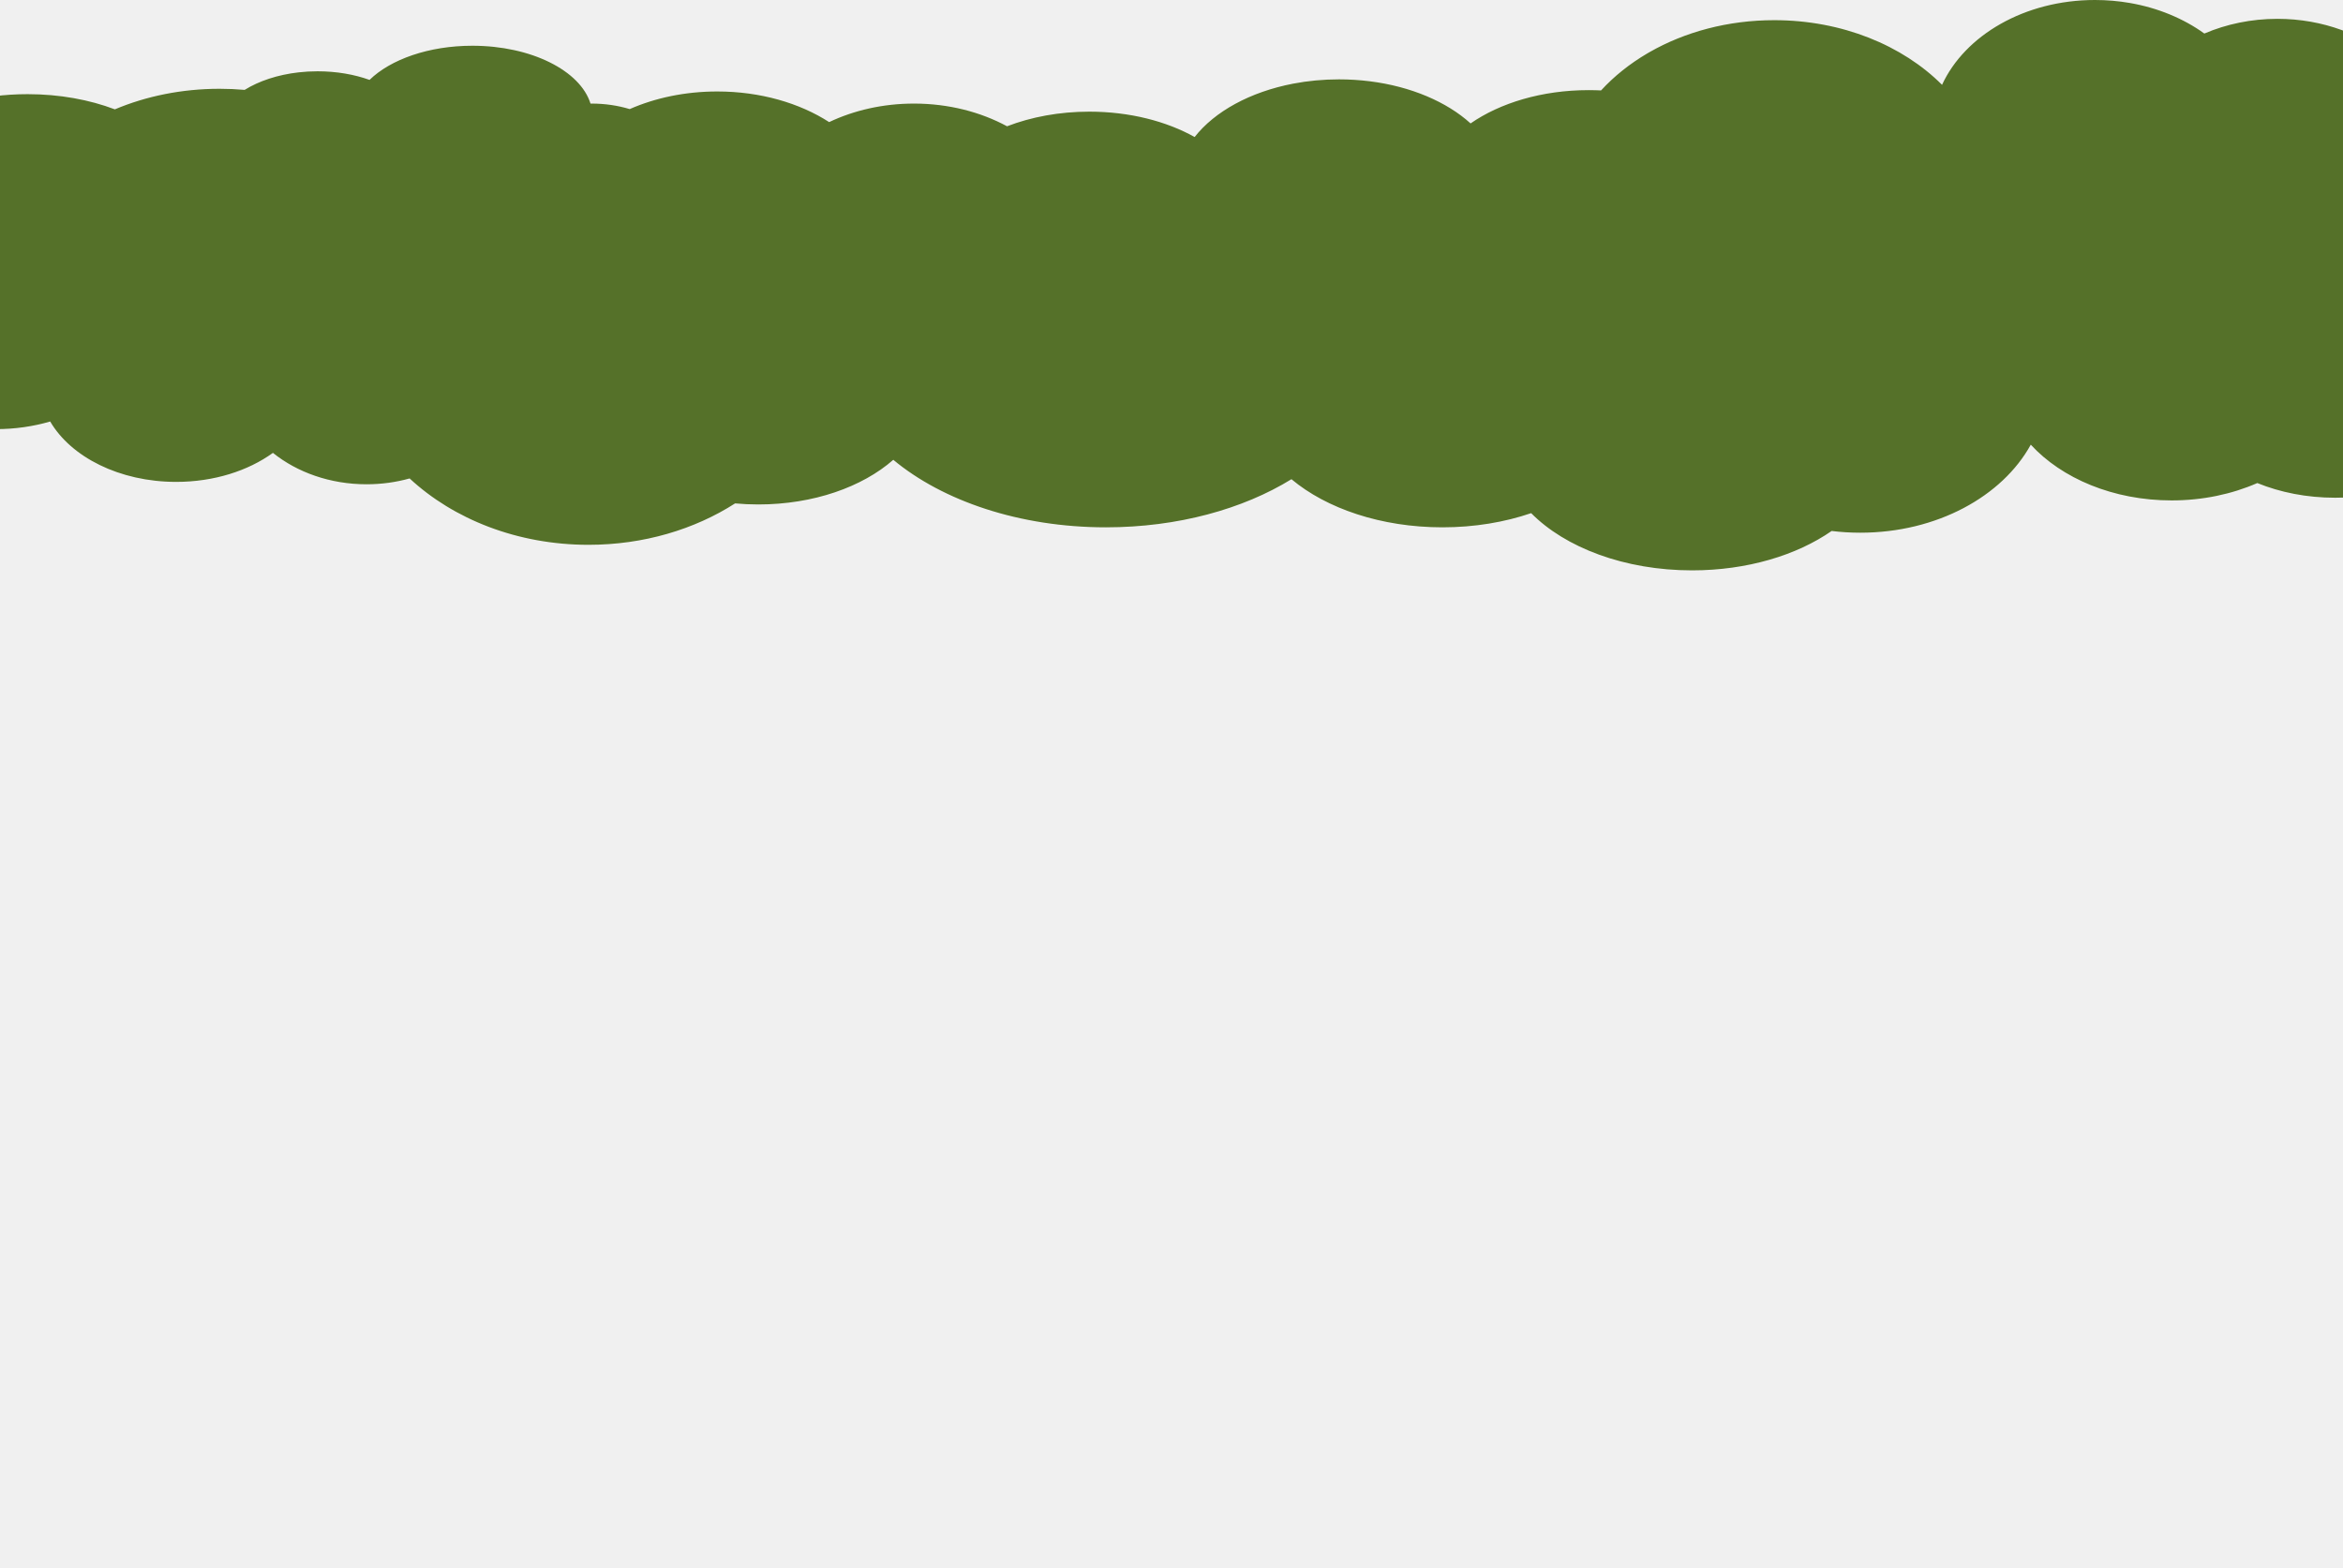
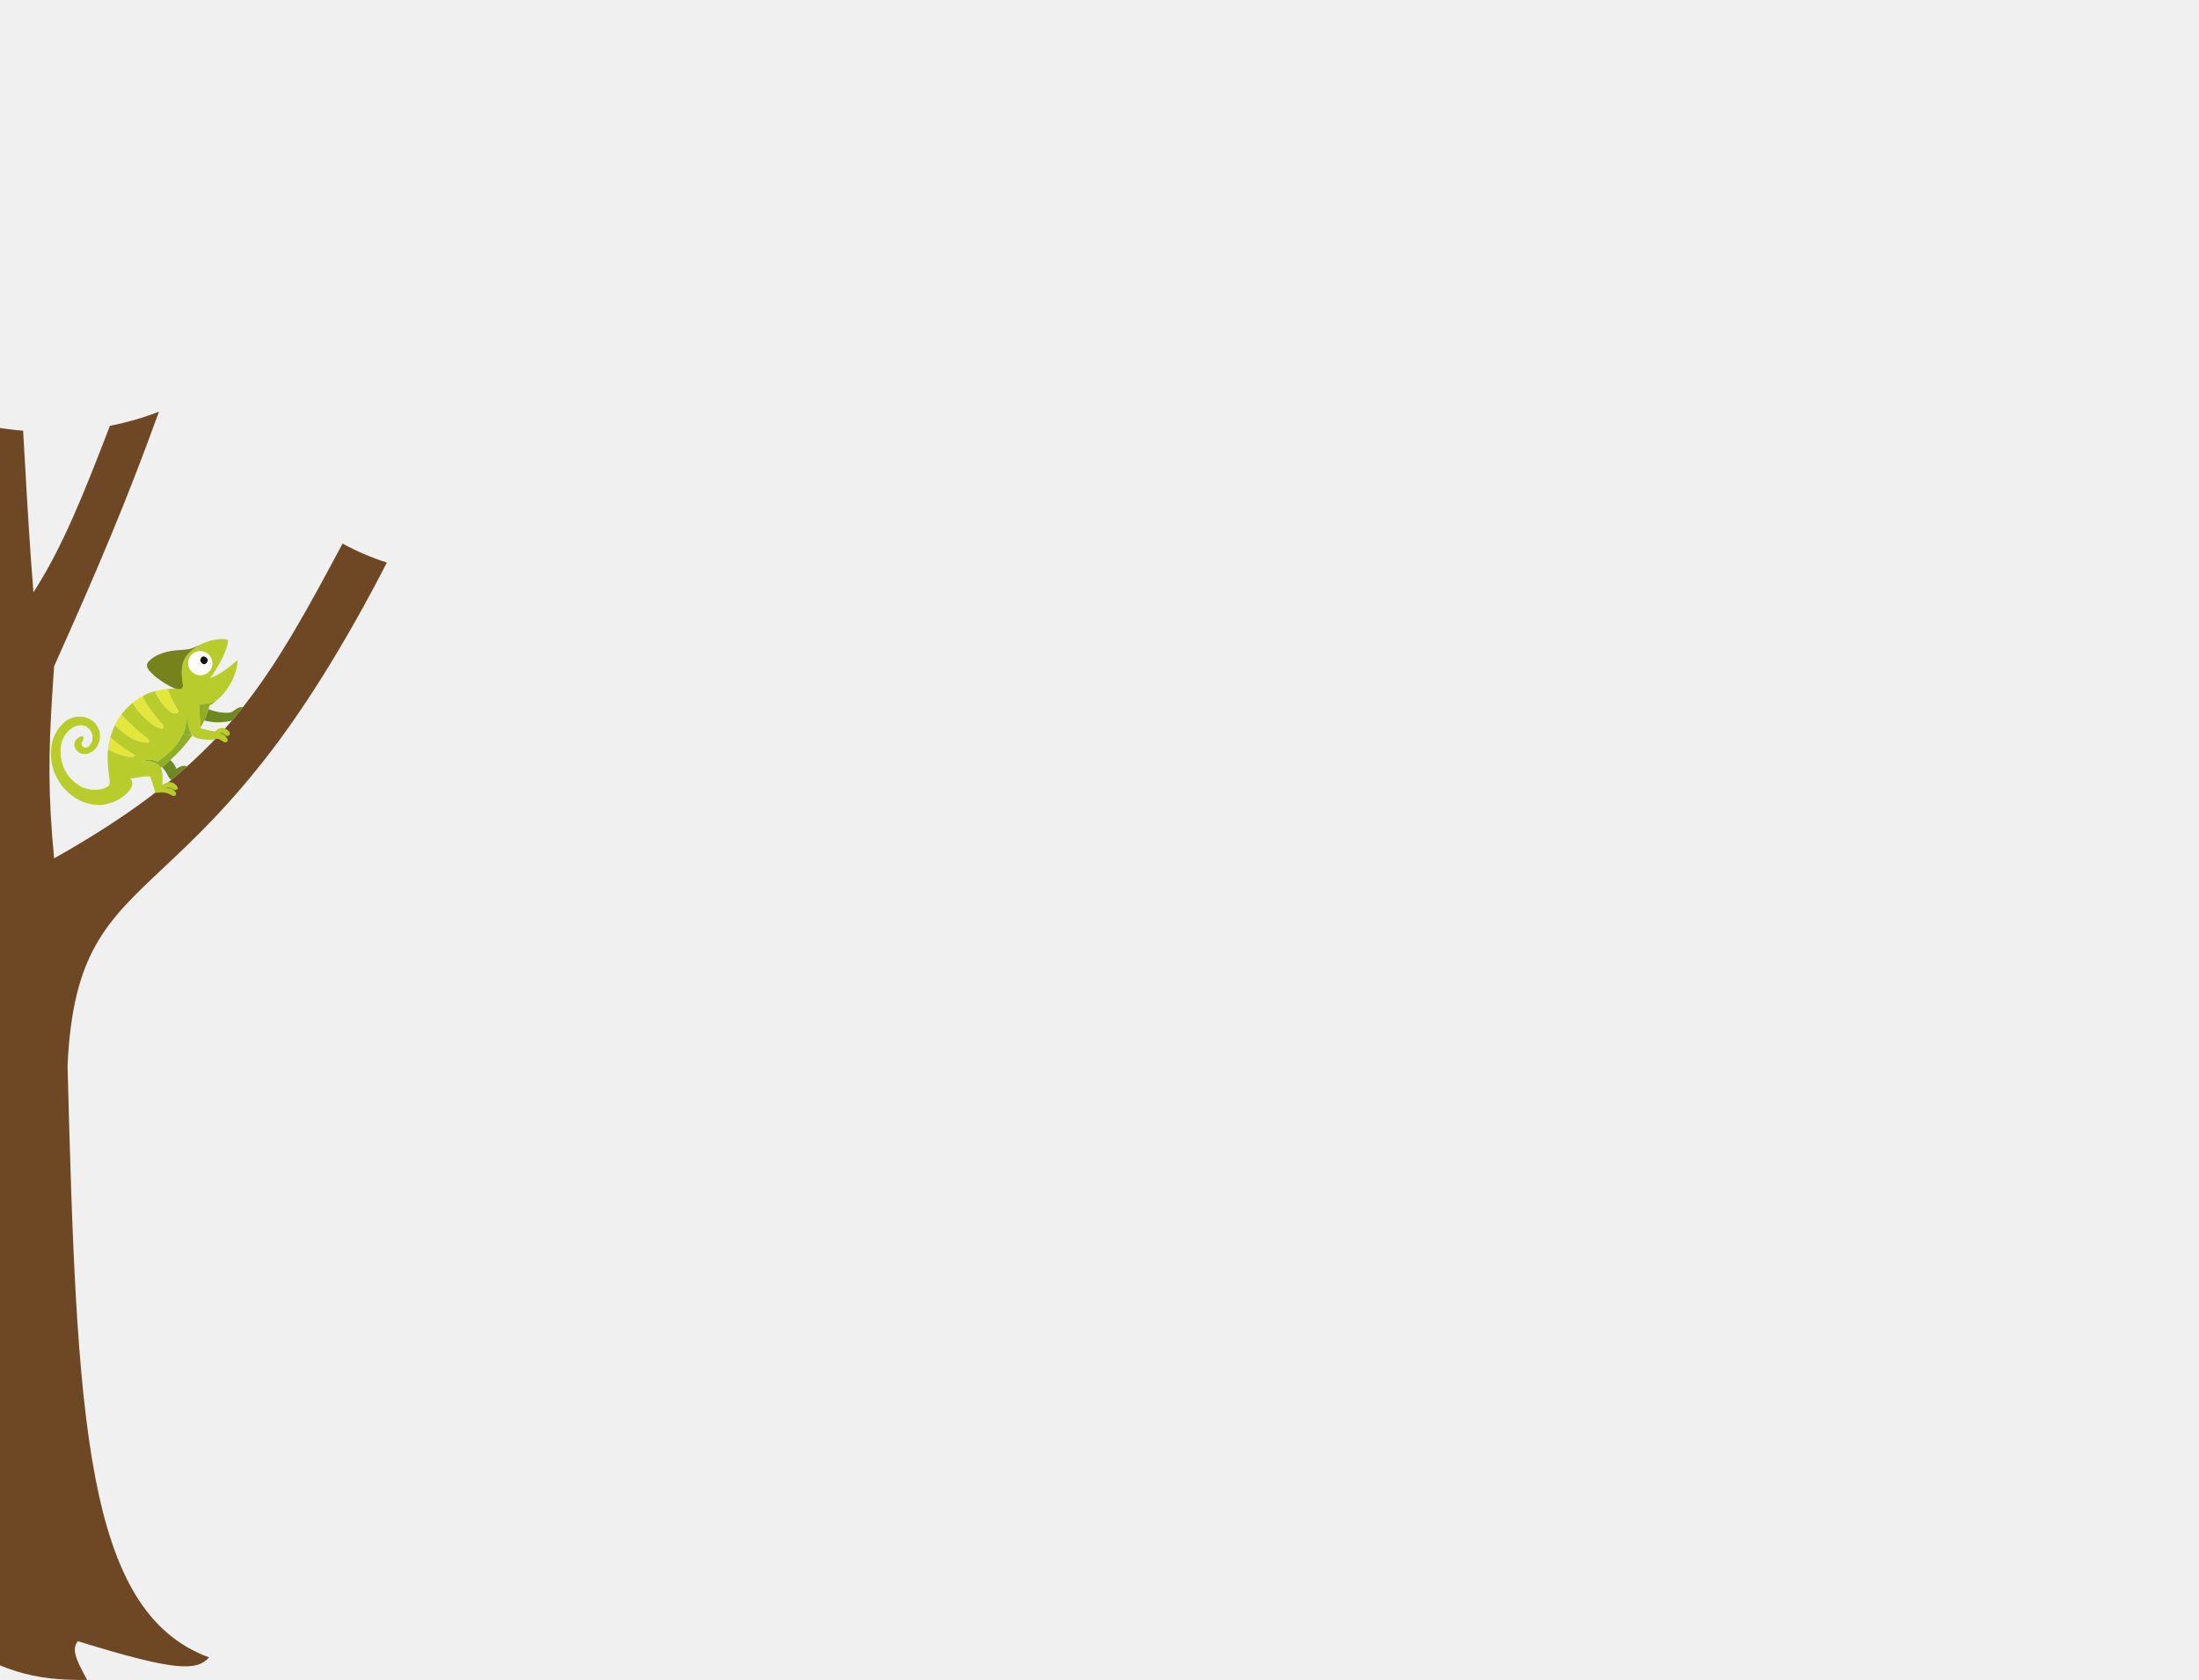
- <svg xmlns="http://www.w3.org/2000/svg" width="1483" height="992" viewBox="0 0 1483 992" fill="none">
-   <g clip-path="url(#clip0_1_520)">
-     <path fill-rule="evenodd" clip-rule="evenodd" d="M1042.74 33.763C1031.53 40.343 1021.61 48.267 1013.38 57.239C1012.53 57.197 1011.67 57.162 1010.81 57.133C1009.58 57.092 1008.33 57.065 1007.08 57.053C1006.55 57.047 1006.03 57.045 1005.5 57.045C976.048 57.045 949.496 65.145 930.8 78.115C915.789 64.491 893.113 54.701 866.887 51.427C860.609 50.644 854.128 50.233 847.5 50.233C837.433 50.233 827.705 51.18 818.514 52.943C791.318 58.162 768.822 70.536 756.149 86.724C738.229 76.714 714.947 70.667 689.5 70.667C670.485 70.667 652.68 74.044 637.417 79.927C620.644 70.861 600.354 65.559 578.5 65.559C558.87 65.559 540.504 69.836 524.813 77.276C506.143 65.239 481.287 57.896 454 57.896C433.655 57.896 414.663 61.978 398.577 69.044C391.099 66.792 382.981 65.559 374.5 65.559L373.76 65.562C367.29 44.735 336.279 28.948 299 28.948C271.384 28.948 247.208 37.611 233.9 50.568C224.286 47.112 213.031 45.125 201 45.125C196.891 45.125 192.872 45.357 188.979 45.8C175.695 47.311 163.865 51.28 154.86 56.887C149.655 56.429 144.363 56.193 139 56.193C114.996 56.193 92.413 60.908 72.709 69.208C56.61 63.11 37.712 59.599 17.5 59.599C-41.318 59.599 -89 89.332 -89 126.009C-89 133.229 -87.152 140.18 -83.736 146.687C-95.239 159.604 -102 175.384 -102 192.42C-102 236.151 -57.452 271.601 -2.5 271.601C9.543 271.601 21.085 269.899 31.77 266.78C44.885 289.238 75.645 305 111.5 305C135.43 305 157.09 297.979 172.75 286.632C188.06 298.934 208.959 306.509 232 306.509C241.537 306.509 250.708 305.212 259.268 302.817C287.018 328.589 327.464 344.823 372.5 344.823C407.456 344.823 439.647 335.043 465.282 318.614C470.094 319.054 475.007 319.281 480 319.281C514.885 319.281 545.871 308.189 565.404 291.023C596.709 317.04 645.362 333.755 700 333.755C745.469 333.755 786.792 322.18 817.423 303.301C839.562 321.832 874.142 333.755 913 333.755C933.266 333.755 952.368 330.512 969.148 324.78C990.672 346.568 1028.25 361 1071 361C1105.85 361 1137.26 351.41 1159.34 336.064C1165.26 336.786 1171.32 337.16 1177.5 337.16C1225.83 337.16 1267.34 314.225 1285.38 281.444C1304.98 302.769 1337.59 316.726 1374.5 316.726C1394.27 316.726 1412.8 312.724 1428.76 305.732C1443.26 311.643 1460.07 315.024 1478 315.024C1532.68 315.024 1577 283.575 1577 244.782C1577 211.582 1544.54 183.762 1500.9 176.429C1528.15 160.141 1546 132.956 1546 102.17C1546 52.326 1499.21 11.92 1441.5 11.92C1424.89 11.92 1409.18 15.267 1395.24 21.222C1382.12 11.764 1365.92 4.956 1347.96 1.862C1340.89 0.643 1333.54 0 1326 0C1281.53 0 1243.64 22.363 1229.22 53.691C1204.3 28.747 1165.98 12.771 1123 12.771C1093.63 12.771 1066.43 20.233 1044.2 32.92L1042.74 33.763Z" fill="#557129" />
+ <svg xmlns="http://www.w3.org/2000/svg" width="1483" height="1133" viewBox="0 0 1483 1133" fill="none">
+   <g clip-path="url(#clip0_33_47)">
+     <path fill-rule="evenodd" clip-rule="evenodd" d="M-174.463 348.073C-164.155 344.518 -154.419 340.086 -145.396 334.893C-120.45 383.335 -103.459 422.6 -89.655 456.02C-72.608 497.293 -58.297 529.771 -32.496 560.019C-29.596 531.561 -27.668 504.637 -26.317 476.915C-24.253 434.568 -23.642 388.515 -22.91 333.311C-22.702 317.615 -22.484 301.18 -22.22 283.879C-10.185 287.17 2.478 289.416 15.591 290.477C15.996 297.475 16.376 304.11 16.74 310.46C18.677 344.288 20.151 370.017 22.56 399.445C42.406 368.633 56.275 333.491 74.131 287.198C85.685 284.915 96.76 281.691 107.215 277.639C84.974 338.826 66.804 381.691 36.498 449.32C36.041 455.809 35.624 461.935 35.255 467.784C32.683 508.442 32.369 535.77 36.498 578.875C86.443 550.767 120.226 524.984 146.751 496.76C147.334 496.14 147.913 495.518 148.49 494.894C148.515 494.866 148.54 494.839 148.566 494.811C148.654 494.715 148.742 494.62 148.83 494.524C148.831 494.522 148.833 494.521 148.834 494.519L148.838 494.515C151.35 491.784 153.806 489.009 156.213 486.189C157.813 484.313 159.391 482.418 160.949 480.503C160.986 480.457 161.024 480.41 161.061 480.364C162.234 478.92 163.397 477.464 164.548 475.997C188.835 445.045 208.421 408.935 231.011 366.6C240.331 371.693 250.341 376.004 260.904 379.418C233.701 432.349 207.284 474.257 184.682 504.16C155.631 542.597 130.58 566.149 110.043 585.458C71.648 621.556 49.033 642.819 45.558 718.769C51.808 956.431 57.06 1086.97 141.035 1117.77C132.635 1126.99 118.492 1127.3 52.527 1106.83C48.276 1112.04 50.792 1118.62 58.799 1132.98C20.363 1133.45 1.037 1125.94 -31.799 1106.83C-86.941 1127.22 -112.449 1127.8 -155.152 1123.25C-55.23 1087.33 -48.26 948.566 -47.131 673.76C-47.131 587.512 -108.176 546.671 -173.987 502.974L-174.698 502.501C-201.951 484.407 -229.985 465.793 -254.811 443.238C-277.111 420.125 -253.417 422.558 -250.63 425.599C-246.028 430.619 -193.13 461.647 -153.165 483.609C-127.099 497.932 -106.534 508.399 -108.46 505.278C-110.134 502.565 -118.705 482.525 -129.543 456.617C-143.975 422.118 -162.92 376.326 -174.463 348.073Z" fill="#6E4825" />
+     <path d="M111.265 531.622C111.44 531.575 111.607 531.527 111.769 531.481C113.389 531.02 114.437 530.721 116.972 532.436C117.228 532.631 117.584 532.744 117.958 532.773C117.591 532.745 116.83 532.654 116.577 532.502C115.127 531.56 113.584 531.505 111.265 531.622Z" fill="#90AD28" />
+     <path d="M96.407 469.341C97.178 473.508 104.521 482.579 107.984 486.716C108.479 487.307 108.895 487.797 109.201 488.158C109.299 488.274 109.391 488.383 109.466 488.471C109.632 488.668 109.736 488.793 109.766 488.834C110.14 489.348 111.731 492.31 107.779 491.152C101.152 489.21 91.228 478.452 89.56 473.9C91.712 472.174 94.02 470.633 96.407 469.341Z" fill="#E3E63B" />
+     <path d="M80.213 484.175C80.717 483.379 81.26 482.594 81.838 481.821C86.841 487.572 96.974 496.2 99.433 497.936C101.891 499.671 100.78 501.177 97.917 500.739C89.71 500.467 80.889 492.843 77.505 489.064C78.324 487.352 79.222 485.735 80.213 484.175Z" fill="#E3E63B" />
+     <path d="M74.374 497.345C79.139 501.449 88.479 507.987 89.839 508.592C91.199 509.198 91.625 510.231 88.932 510.535C86.24 510.839 78.712 508.642 72.826 505.469C73.105 502.649 73.618 499.99 74.374 497.345Z" fill="#E3E63B" />
+     <path d="M119 518.5C123.095 515.772 124.688 516.278 125.968 517C125.553 517.371 125.138 517.74 124.72 518.109C121.8 520.693 118.818 523.246 115.711 525.818C113.388 525.115 113.313 521.533 109.141 517.241C110.752 516.186 112.795 514.505 114.965 512.525C116.879 514.587 118.252 516.323 119 518.5Z" fill="#6E8823" />
+     <path fill-rule="evenodd" clip-rule="evenodd" d="M109.201 488.158C109.259 488.227 109.318 488.297 109.369 488.356C109.317 488.295 109.261 488.229 109.201 488.158Z" fill="#E3E63B" />
+     <path fill-rule="evenodd" clip-rule="evenodd" d="M109.201 488.158L109.34 488.323L109.351 488.336C109.304 488.28 109.253 488.22 109.201 488.158Z" fill="#E3E63B" />
+     <path fill-rule="evenodd" clip-rule="evenodd" d="M129.656 496.006C129.603 495.951 129.55 495.892 129.498 495.828C127.931 493.928 126.65 488.094 126.052 484.664C125.696 488.364 124.795 491.786 123.367 494.989C120.198 502.095 114.437 508.122 106.287 513.712C102.06 511.267 97.129 512.687 95.193 513.702C102.529 511.968 107.624 515.979 108.48 517.653C109.705 520.896 109.771 522.825 109.488 529.398C110.884 528.362 112.175 527.804 113.344 527.597L113.391 527.589C113.459 527.577 113.527 527.567 113.594 527.558C116.149 527.208 118.105 528.54 119.301 530.171C120.66 532.025 119.223 532.864 117.977 532.775L117.958 532.773C117.584 532.744 117.228 532.631 116.972 532.436C114.437 530.721 113.389 531.02 111.769 531.481C111.607 531.527 111.44 531.575 111.265 531.622C113.584 531.505 115.127 531.56 116.577 532.502C117.18 532.894 117.768 533.44 118.389 534.191C119.03 534.966 119.099 537.598 116.096 536.592C111.93 533.978 108.916 534.314 106.727 534.558C105.93 534.647 105.242 534.724 104.648 534.642C104.37 532.657 103.886 531.316 103.105 529.153L102.948 528.719C102.771 527.987 102.453 527.165 102.155 526.394C101.754 525.356 101.388 524.412 101.452 523.908C101.261 523.867 101.187 523.833 101.096 523.792C101.071 523.78 101.045 523.768 101.014 523.755C99.784 523.231 97.212 523.66 94.319 524.143C92.185 524.499 89.876 524.884 87.8 524.937C93.24 530.83 81.595 539.183 76.334 540.905C69.556 543.123 67.785 543.1 65.105 542.761C58.969 542.537 52.855 540.076 47.239 535.588C45.838 534.464 42.822 531.361 41.747 529.939C37.649 524.514 35.155 518.36 34.539 512.173C34.118 508.013 34.441 503.188 35.347 499.916C36.089 497.229 37.851 493.529 39.467 491.284C39.895 490.694 40.968 489.477 41.851 488.581C44.172 486.209 45.909 485.04 48.315 484.204C55.663 481.688 63.179 484.502 66.188 490.888C67.033 492.67 67.409 494.405 67.401 496.419C67.384 500.407 65.979 503.623 63.199 506.037C59.438 509.308 54.998 509.441 52.011 506.368C50.296 504.604 49.749 502.456 50.454 500.305C50.73 499.478 50.819 499.352 51.781 498.398C53 497.213 54.291 496.518 55.239 496.521C55.727 496.528 55.844 496.588 56.151 497.003C56.697 497.744 56.563 498.299 55.333 500.266C54.662 501.342 54.983 502.881 56.066 503.698C56.753 504.226 57.485 504.324 58.456 504.035C60.646 503.352 62.245 500.911 62.413 497.991C62.503 496.418 62.276 495.193 61.612 493.757C60.91 492.241 59.475 490.706 58.078 489.943C55.682 488.648 52.13 488.901 49.203 490.571C47.971 491.267 45.556 493.423 44.491 494.767C42.849 496.865 41.513 500.091 41.05 503.125C40.812 504.686 40.76 507.745 40.938 509.634C41.405 514.694 43.386 519.766 46.382 523.601C48.168 525.894 52.09 529.195 54.535 530.461C58.175 532.34 62.925 533.062 67.382 532.392C70.468 531.937 72.742 530.786 73.733 529.187C74.173 528.47 74.139 527.423 73.535 523.114C72.575 516.146 72.322 510.548 72.826 505.469C78.712 508.642 86.24 510.839 88.932 510.535C91.625 510.231 91.199 509.198 89.839 508.592C88.479 507.987 79.139 501.449 74.374 497.345C74.621 496.477 74.895 495.61 75.196 494.74C75.891 492.719 76.656 490.841 77.505 489.064C80.889 492.843 89.71 500.467 97.917 500.739C100.78 501.177 101.891 499.671 99.433 497.936C96.974 496.2 86.841 487.572 81.838 481.821C83.991 478.945 86.631 476.25 89.56 473.9C91.228 478.452 101.152 489.21 107.779 491.152C111.731 492.31 110.14 489.348 109.766 488.834C109.736 488.793 109.632 488.668 109.466 488.471C109.427 488.425 109.385 488.376 109.34 488.323L109.201 488.158C108.895 487.797 108.479 487.307 107.984 486.716C104.521 482.579 97.178 473.508 96.407 469.341C97.824 468.574 99.269 467.896 100.724 467.318C101.865 466.864 103.277 466.439 104.786 466.063C104.951 469.802 113.694 480.678 117.062 480.97C120.43 481.262 120.644 479.994 119.688 478.416C118.733 476.839 114.054 468.953 113.187 464.59C115.256 464.453 116.418 464.423 118.508 464.43C121.763 465.231 122.983 464.964 123.459 462.47C120.595 445.353 125.062 441.177 134.42 434.97C139.641 432.458 144.716 431.097 149.155 431.01C150.7 430.973 152.75 431.217 153.411 431.5C153.867 431.692 153.867 431.712 153.808 432.425C153.386 437.404 148.821 447.202 143.473 454.908C142.98 455.615 142.294 456.491 141.883 457.017C141.703 457.246 141.575 457.409 141.539 457.462C141.565 457.452 141.591 457.443 141.616 457.433C142.593 457.057 143.774 456.57 144.677 456.147C149.142 454.055 153.209 451.115 160.235 445.262C160.124 453.179 154.961 464.922 146.812 471.712C143.732 474.278 139.647 474.562 137.029 474.745C135.549 474.848 134.539 474.918 134.444 475.35C134.337 475.836 134.803 485.668 135.206 490.61L135.198 491.196C138.777 492.09 140.846 492.574 144.894 493.337C146.704 491.644 148.499 490.819 150.259 490.96C150.756 491 151.25 491.116 151.741 491.313C152.631 491.669 153.512 492.286 154.378 493.177C155.259 494.242 155.155 495.487 154.44 496.016C153.894 496.42 152.993 496.409 151.901 495.586C150.659 494.651 149.867 494.223 149.159 494.166C148.426 494.107 147.783 494.444 146.825 495.026C147.497 494.805 148.096 494.713 148.642 494.728C149.966 494.766 150.971 495.437 151.913 496.441C152.229 496.779 152.539 497.154 152.85 497.555C153.006 497.755 153.134 497.955 153.235 498.151C154.121 499.864 152.977 501.27 151.009 500.391C150.865 500.327 150.717 500.251 150.565 500.162C150.266 499.986 149.99 499.82 149.731 499.665C147.878 498.551 146.935 497.985 145.196 498.403C145.169 498.41 145.142 498.416 145.116 498.423C142.565 499.071 142.114 499.005 142.114 499.005C136.07 498.638 131.824 498.236 129.656 496.006ZM129.287 452.891C132.426 456.12 137.567 456.215 140.77 453.101C143.972 449.988 144.022 444.847 140.883 441.617C137.743 438.387 132.602 438.293 129.4 441.406C126.197 444.519 126.147 449.661 129.287 452.891Z" fill="#B8CC2B" />
+     <path d="M119.688 478.416C118.733 476.839 114.054 468.953 113.187 464.59C110.826 464.819 107.634 465.354 104.786 466.063C104.951 469.802 113.694 480.678 117.062 480.97C120.43 481.262 120.644 479.994 119.688 478.416Z" fill="#E3E63B" />
+     <path d="M141.281 475.739C143.394 474.938 146.613 471.904 146.812 471.712C143.732 474.278 139.647 474.562 137.029 474.745C135.549 474.848 134.539 474.918 134.444 475.35C134.337 475.836 134.803 485.668 135.206 490.61C136.165 489.075 137.003 487.5 137.728 485.966C139.094 483.072 140.053 480.324 140.65 478.263C140.95 477.224 141.159 476.359 141.281 475.739Z" fill="#90AD28" />
+     <path d="M123.367 494.989C125.393 495.312 127.437 495.592 129.498 495.828C127.931 493.928 126.65 488.094 126.052 484.664C125.696 488.364 124.795 491.786 123.367 494.989Z" fill="#90AD28" />
+     <path d="M140.65 478.263C140.053 480.324 139.094 483.072 137.728 485.966C143.513 487.196 147.866 487.849 156.373 486C157.918 484.186 159.443 482.354 160.949 480.503C160.986 480.457 161.024 480.41 161.061 480.364C161.089 480.329 161.118 480.294 161.146 480.259C161.577 479.728 162.007 479.195 162.435 478.661L162.488 478.585C162.876 478.028 163.261 477.475 163.789 476.961C161.403 476.567 159.985 477.618 158.475 478.736C157.587 479.394 156.667 480.075 155.5 480.5C151.386 481.126 145.761 480.348 140.65 478.263Z" fill="#6E8823" />
+     <path d="M133.728 435.309C129.061 437.648 127.6 438.008 121.534 438.392C116.515 438.703 113.418 439.226 110.03 440.322C105.975 441.643 103.394 443.053 101.174 445.192C99.628 446.676 99.198 447.364 99.093 448.545C98.944 450.117 99.918 451.753 102.484 454.214C104.499 456.148 106.239 457.541 108.882 459.348C112.523 461.843 117.336 464.374 118.508 464.43C121.763 465.231 122.983 464.964 123.459 462.47C120.595 445.353 125.062 441.177 134.42 434.97C134.19 435.08 133.959 435.194 133.728 435.309Z" fill="#76821B" />
+     <path fill-rule="evenodd" clip-rule="evenodd" d="M140.77 453.101C137.567 456.215 132.426 456.12 129.287 452.891C126.147 449.661 126.197 444.519 129.4 441.406C132.602 438.293 137.743 438.387 140.883 441.617C144.022 444.847 143.972 449.988 140.77 453.101ZM139.822 444.287C139.221 443.233 137.726 442.488 136.803 442.788C136.096 443.013 135.649 443.485 135.305 444.36C134.939 445.333 135.151 446.264 135.912 447.047C136.866 448.029 137.89 448.19 138.848 447.509C139.934 446.723 140.375 445.292 139.822 444.287Z" fill="#FEFEFF" />
+     <path d="M136.803 442.788C137.726 442.488 139.221 443.233 139.822 444.287C140.375 445.292 139.934 446.723 138.848 447.509C137.89 448.19 136.866 448.029 135.912 447.047C135.151 446.264 134.939 445.333 135.305 444.36C135.649 443.485 136.096 443.013 136.803 442.788Z" fill="#141311" />
+     <path d="M114.965 512.525C120.929 507.084 124.961 502.573 129.656 496.006C129.603 495.951 129.55 495.892 129.498 495.828C127.437 495.592 125.393 495.312 123.367 494.989C120.198 502.095 114.437 508.122 106.287 513.712C102.06 511.267 97.129 512.687 95.193 513.702C102.529 511.968 107.624 515.979 108.48 517.653C108.691 517.529 108.911 517.392 109.141 517.241C110.752 516.186 112.795 514.505 114.965 512.525Z" fill="#90AD28" />
+     <path fill-rule="evenodd" clip-rule="evenodd" d="M162.488 478.585C162.876 478.028 163.261 477.475 163.789 476.961C164.042 476.64 164.295 476.319 164.548 475.997C163.397 477.464 162.234 478.92 161.061 480.364L161.146 480.259C161.577 479.728 162.007 479.195 162.435 478.661L162.488 478.585ZM151.901 495.586C150.659 494.651 149.867 494.223 149.159 494.166C149.052 494.282 148.945 494.399 148.838 494.515C148.835 494.518 148.833 494.521 148.83 494.524M151.901 495.586C152.993 496.409 153.894 496.42 154.44 496.016ZM154.44 496.016C153.493 496.788 152.361 496.621 151.913 496.441ZM151.913 496.441C150.971 495.437 149.966 494.766 148.642 494.728ZM144.677 456.147C149.142 454.055 153.209 451.115 160.235 445.262C151.788 452.298 147.345 455.229 141.616 457.433C142.593 457.057 143.774 456.57 144.677 456.147Z" fill="#90AD28" />
+     <path d="M149.159 494.166C148.426 494.107 147.783 494.444 146.825 495.026C147.497 494.805 148.096 494.713 148.642 494.728C149.966 494.766 150.971 495.437 151.913 496.441C152.361 496.621 153.493 496.788 154.44 496.016C153.894 496.42 152.993 496.409 151.901 495.586C150.659 494.651 149.867 494.223 149.159 494.166Z" fill="#90AD28" />
  </g>
  <defs>
-     <clipPath id="clip0_1_520">
-       <rect width="1483" height="992" fill="white" />
+     <clipPath id="clip0_33_47">
+       <rect width="1483" height="1133" fill="white" />
    </clipPath>
  </defs>
</svg>
